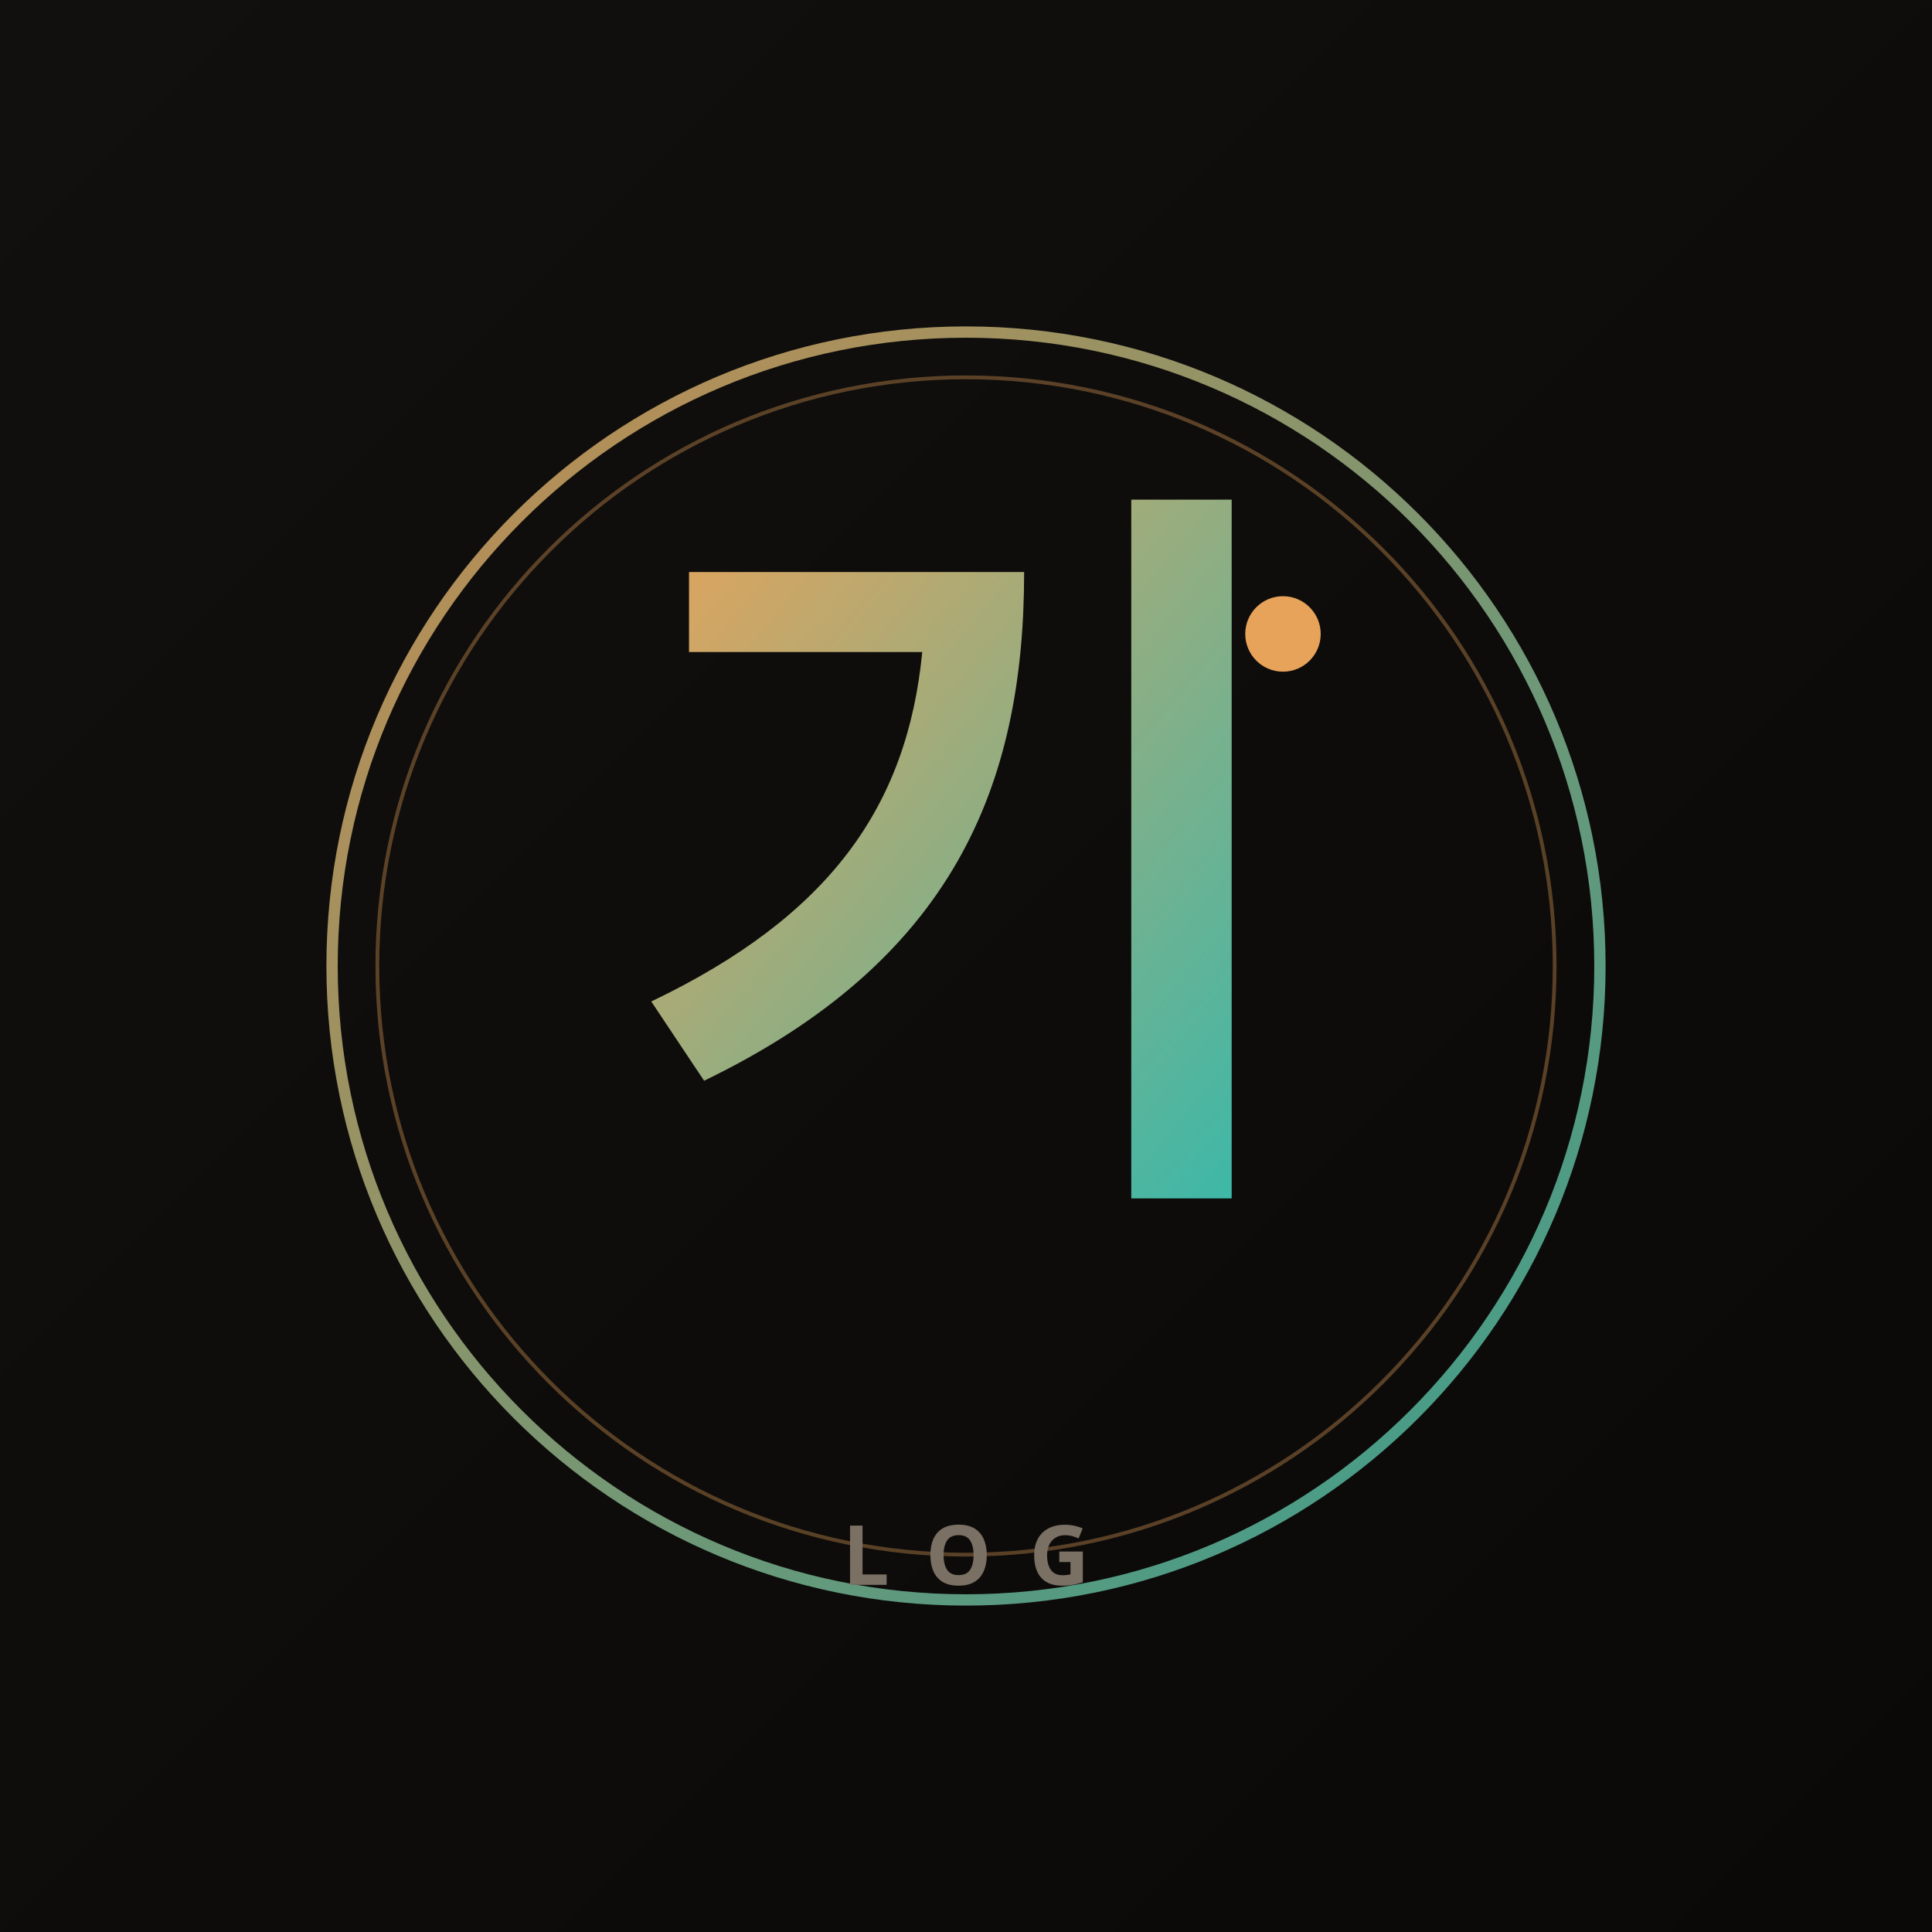
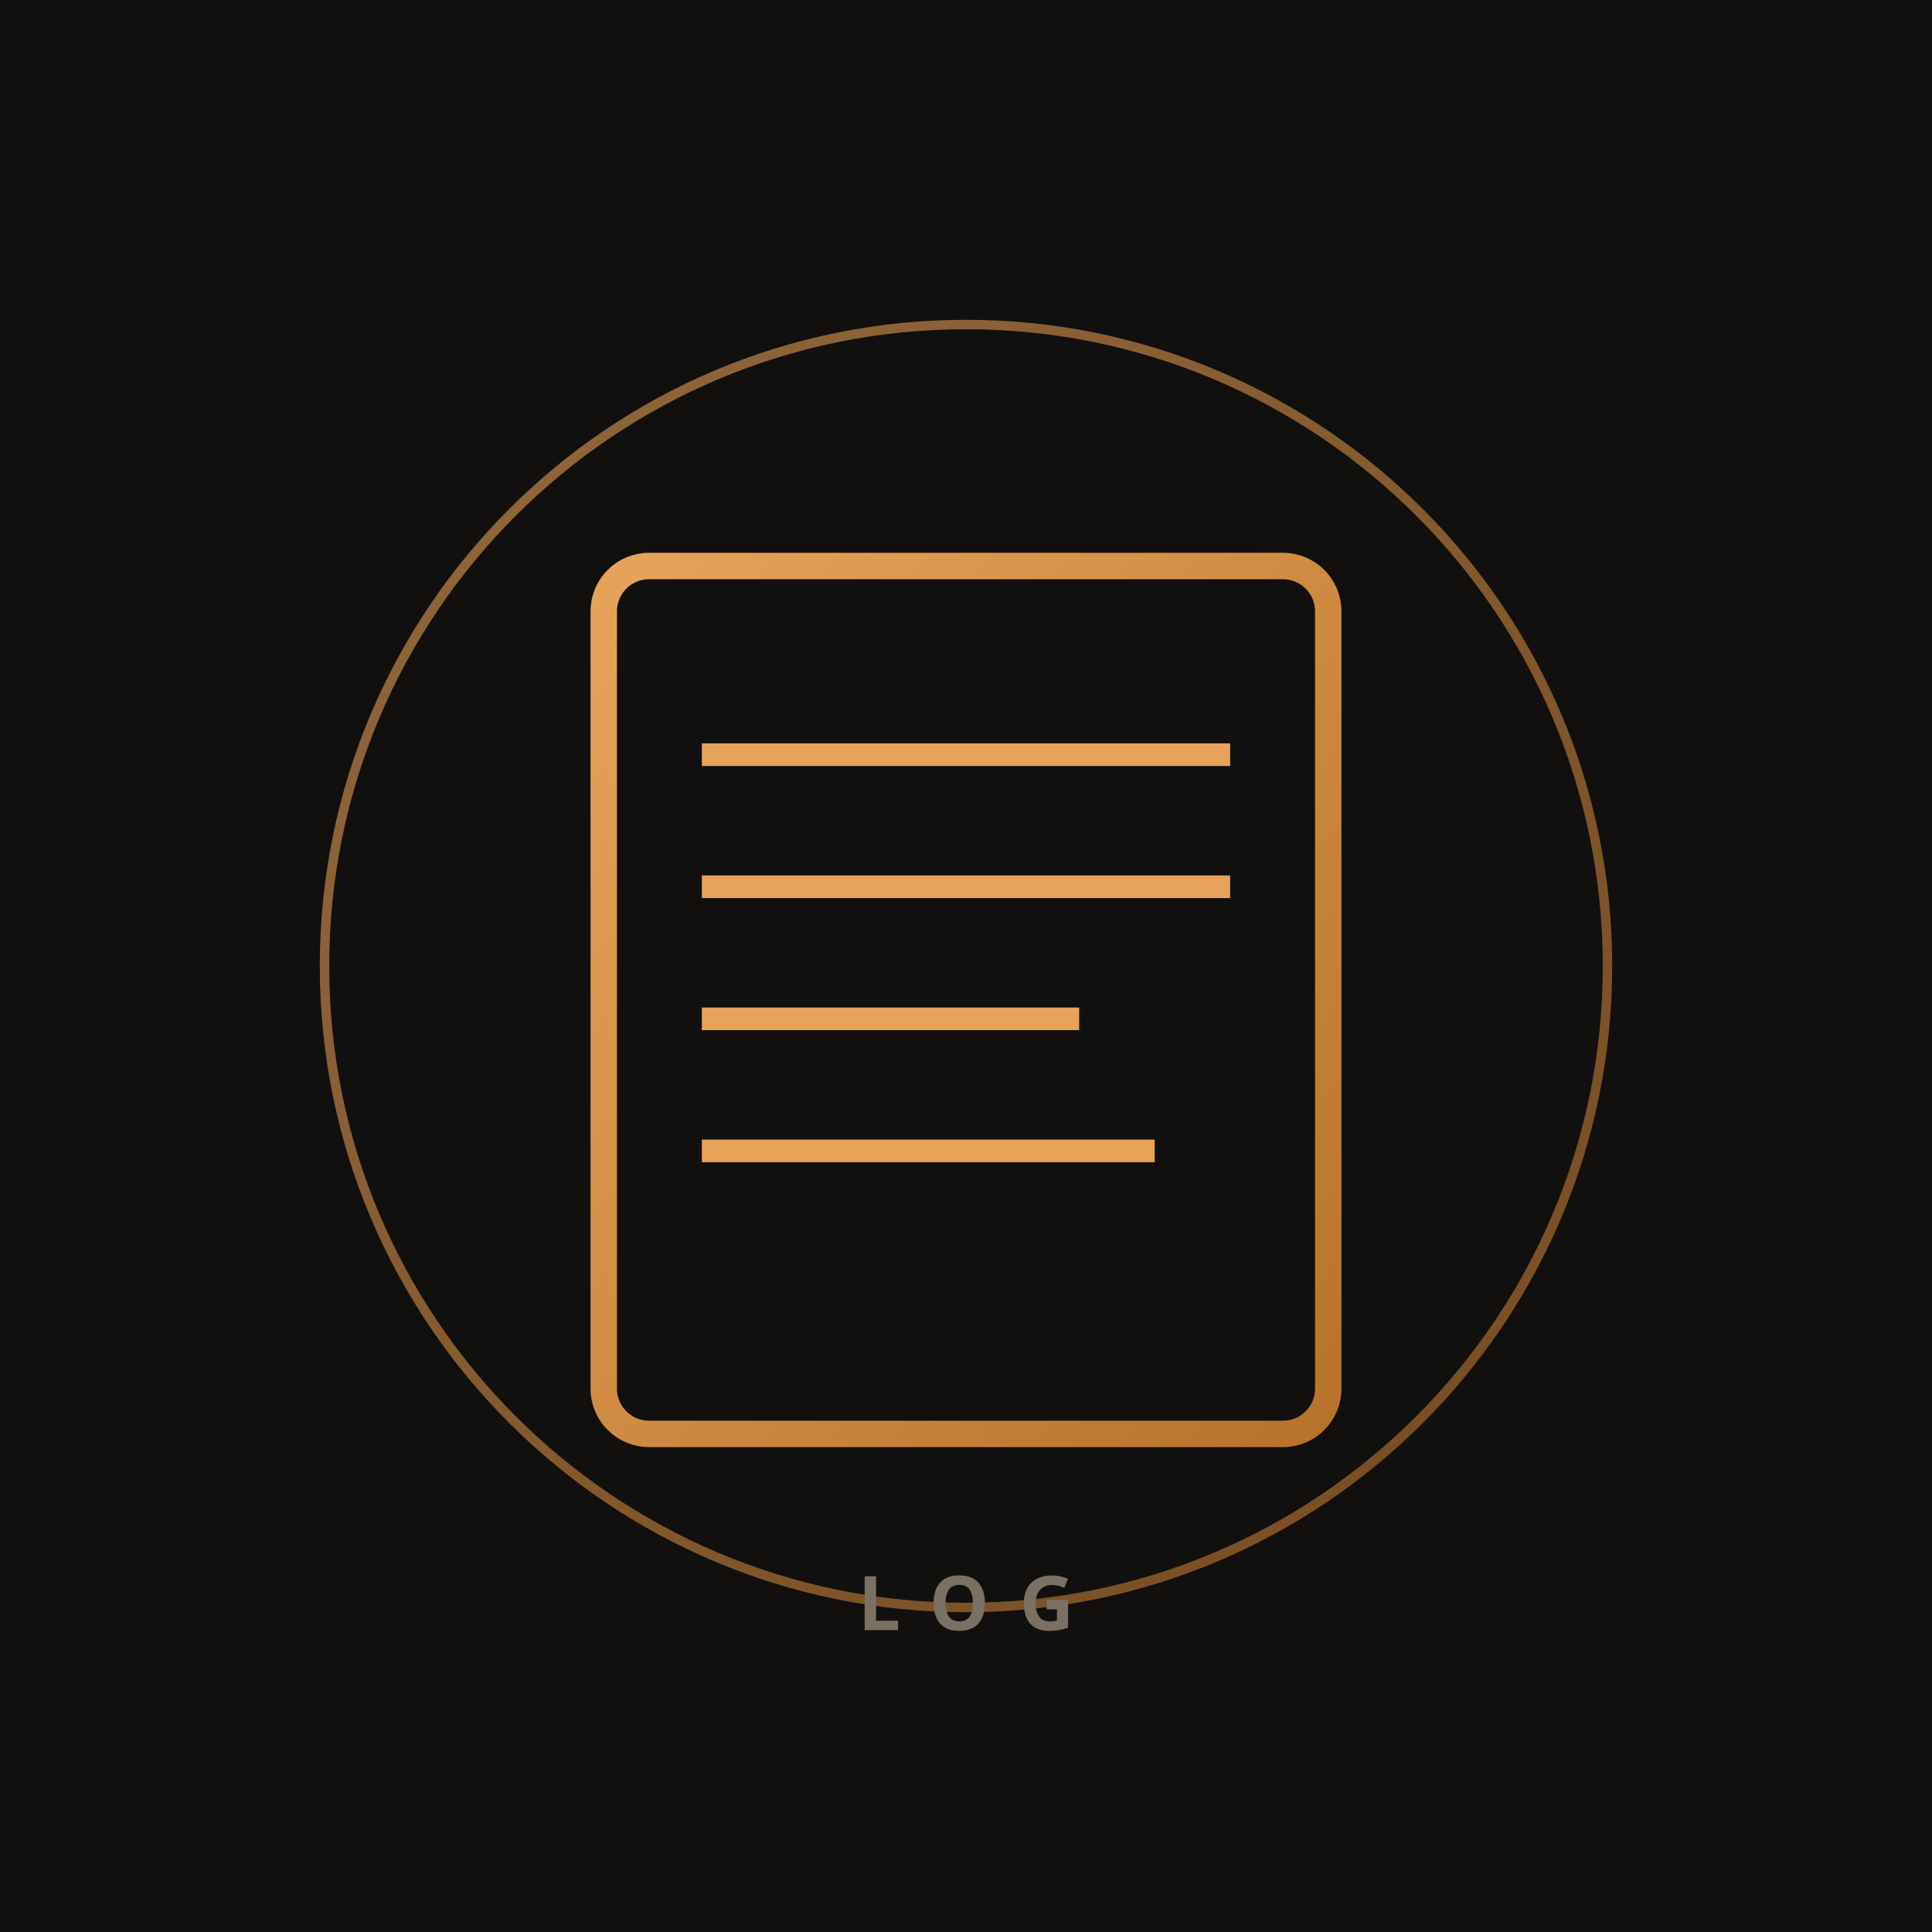
- <svg xmlns="http://www.w3.org/2000/svg" viewBox="0 0 512 512" width="512" height="512">
+ <svg xmlns="http://www.w3.org/2000/svg" viewBox="0 0 512 512">
  <defs>
-     <linearGradient id="bg" x1="0%" y1="0%" x2="100%" y2="100%">
-       <stop offset="0%" stop-color="#12100e" />
-       <stop offset="100%" stop-color="#0a0908" />
-     </linearGradient>
    <linearGradient id="ac" x1="0%" y1="0%" x2="100%" y2="100%">
      <stop offset="0%" stop-color="#e8a35a" />
-       <stop offset="100%" stop-color="#3db8a8" />
+       <stop offset="100%" stop-color="#b8732a" />
    </linearGradient>
  </defs>
-   <rect width="512" height="512" fill="url(#bg)" />
-   <circle cx="256" cy="256" r="168" fill="none" stroke="url(#ac)" stroke-width="3" opacity="0.85" />
-   <circle cx="256" cy="256" r="156" fill="none" stroke="#e8a35a" stroke-width="1" opacity="0.35" />
-   <text x="256" y="300" text-anchor="middle" font-family="system-ui,sans-serif" font-size="200" font-weight="700" fill="url(#ac)">기</text>
-   <circle cx="340" cy="168" r="10" fill="#e8a35a" />
-   <text x="256" y="420" text-anchor="middle" font-family="system-ui,sans-serif" font-size="22" font-weight="600" fill="#7a7064" letter-spacing="10">LOG</text>
+   <rect width="512" height="512" fill="#12100e" />
+   <circle cx="256" cy="256" r="170" fill="none" stroke="url(#ac)" stroke-width="2.5" opacity="0.6" />
+   <rect x="160" y="150" width="192" height="230" rx="12" fill="none" stroke="url(#ac)" stroke-width="7" />
+   <line x1="186" y1="200" x2="326" y2="200" stroke="#e8a35a" stroke-width="6" />
+   <line x1="186" y1="235" x2="326" y2="235" stroke="#e8a35a" stroke-width="6" />
+   <line x1="186" y1="270" x2="286" y2="270" stroke="#e8a35a" stroke-width="6" />
+   <line x1="186" y1="305" x2="306" y2="305" stroke="#e8a35a" stroke-width="6" />
+   <text x="256" y="432" text-anchor="middle" font-family="system-ui,sans-serif" font-size="20" font-weight="600" fill="#7a7064" letter-spacing="8">LOG</text>
</svg>
